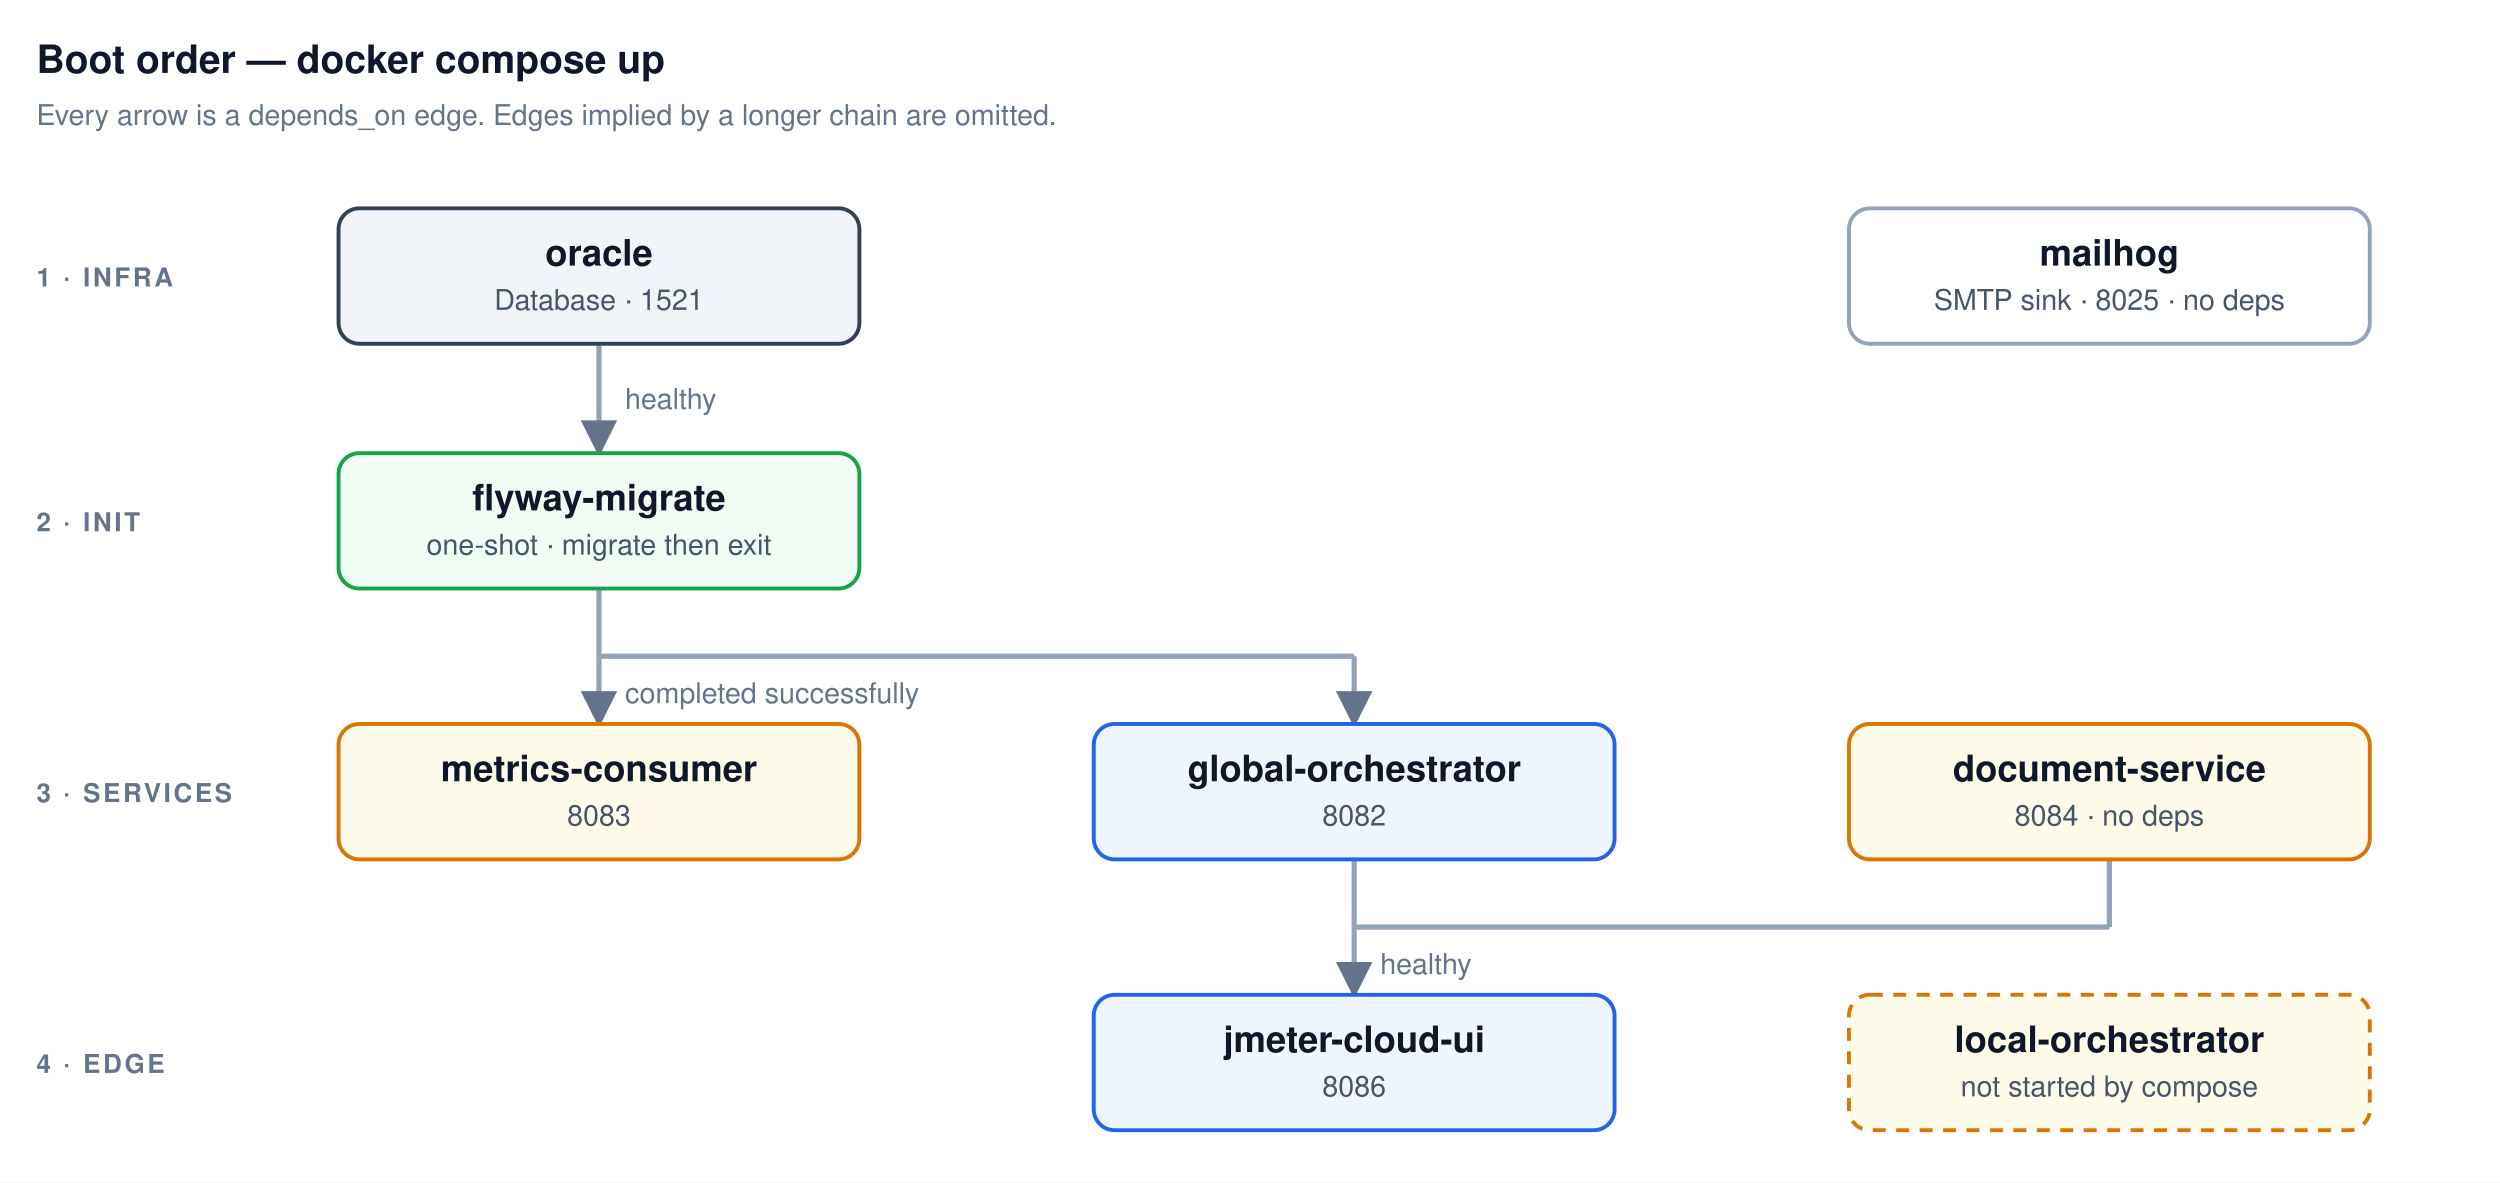
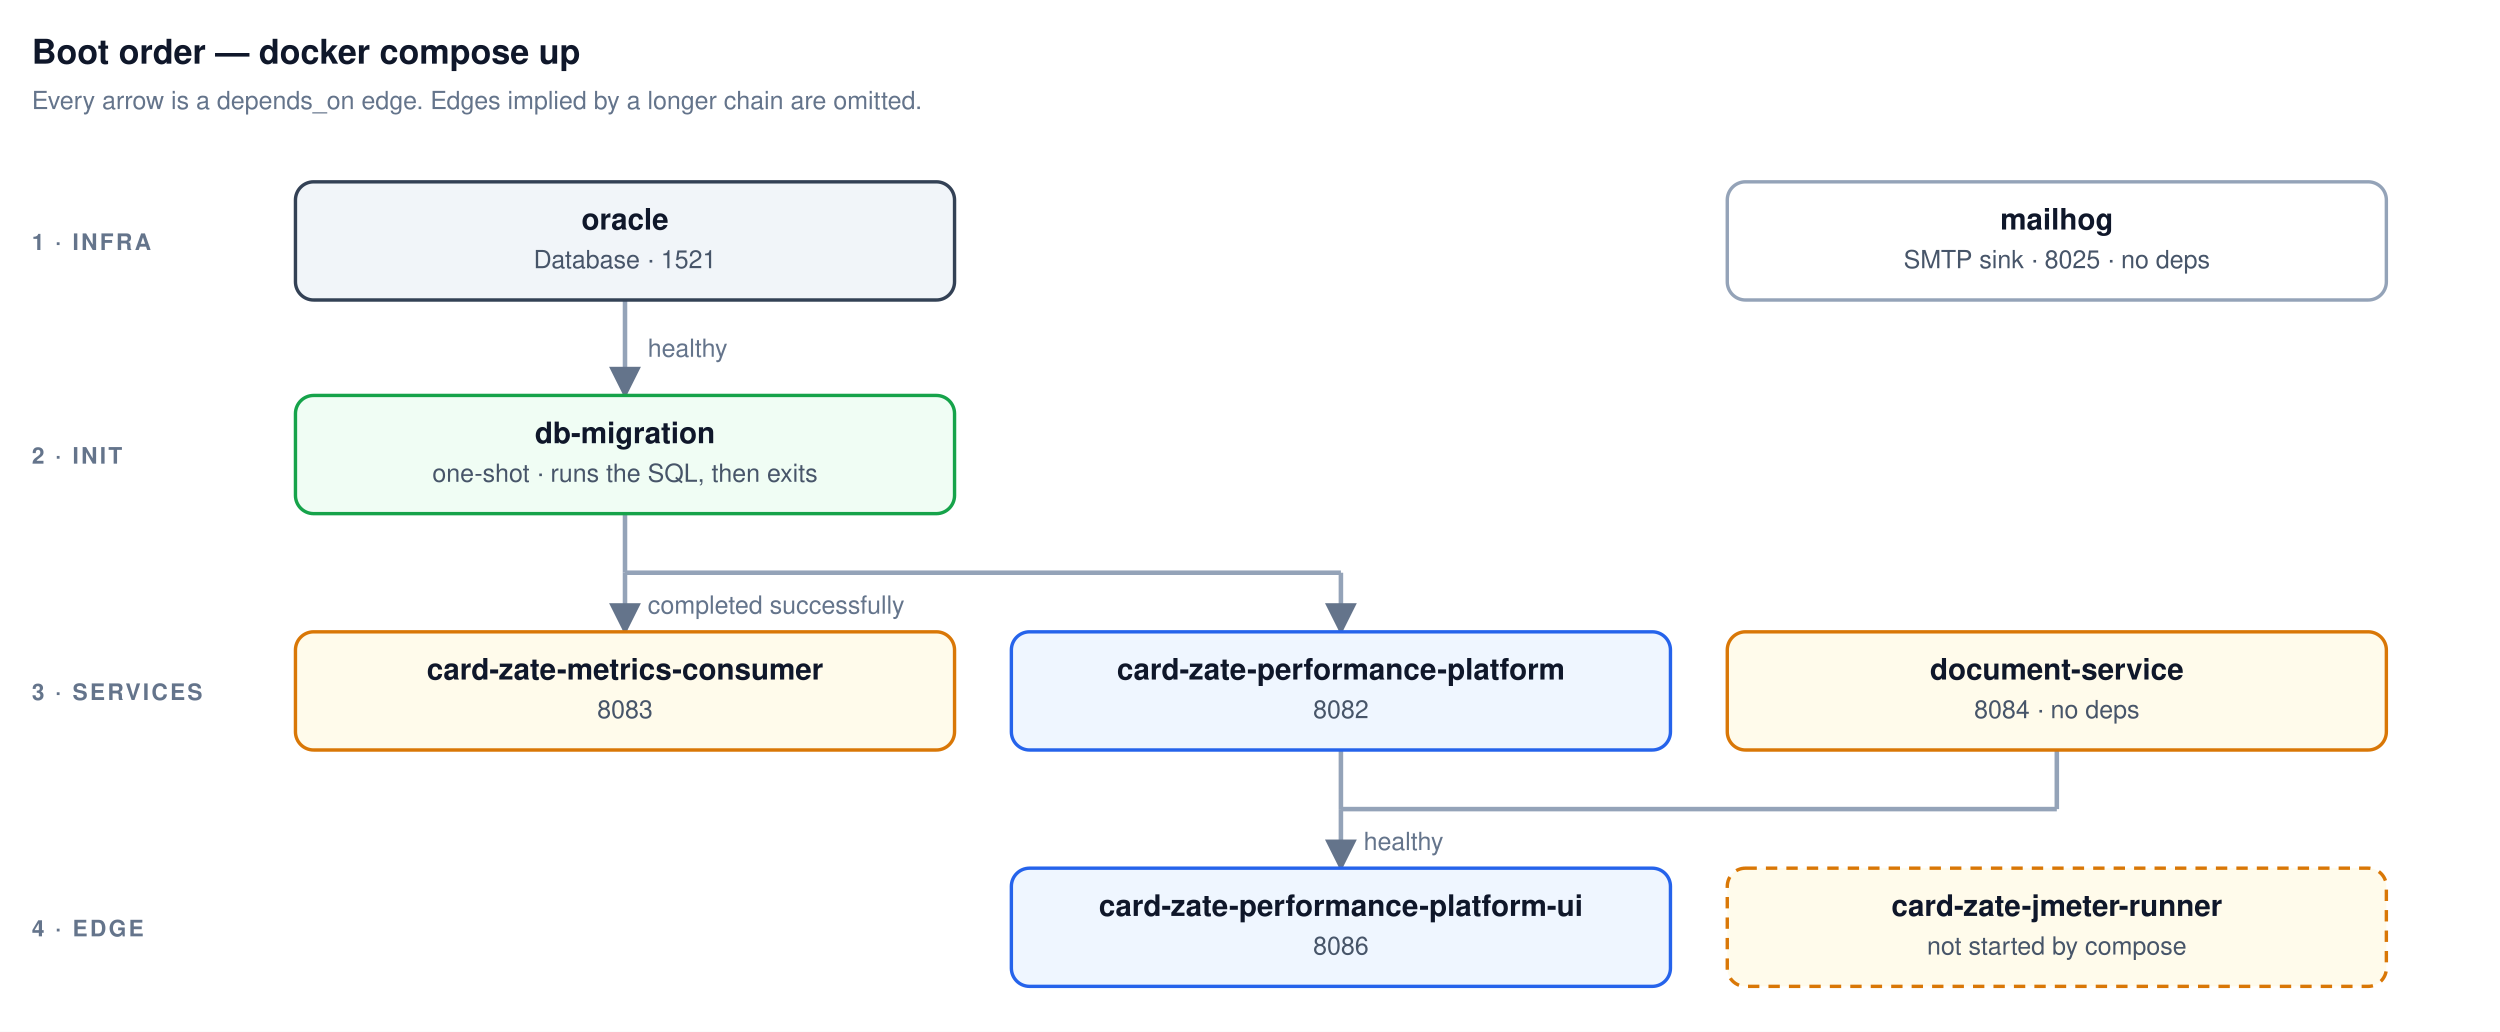
- <svg xmlns="http://www.w3.org/2000/svg" viewBox="0 0 960 454" width="960" height="454" role="img" aria-label="Compose boot order: oracle must be healthy before flyway-migrate runs, the migration must complete before metrics-consumer and global-orchestrator start, and the UI waits for both global-orchestrator and document-service. Workers are provisioned on demand, never by compose.">
+ <svg xmlns="http://www.w3.org/2000/svg" viewBox="0 0 1100 454" width="1100" height="454" role="img" aria-label="Compose boot order: oracle must be healthy before the DB migration runs, the migration must complete before the metrics consumer and the performance platform start, and the UI waits for both the platform and the document service. Workers are provisioned on demand, never by compose.">
  <defs>
    <marker id="arrow" viewBox="0 0 10 10" refX="9" refY="5" markerWidth="7" markerHeight="7" orient="auto-start-reverse">
      <path d="M0,0 L10,5 L0,10 z" fill="#64748b" />
    </marker>
  </defs>
-   <rect x="0" y="0" width="960" height="454" fill="#ffffff" />
+   <rect x="0" y="0" width="1100" height="454" fill="#ffffff" />
  <g font-family="Segoe UI, Helvetica, Arial, sans-serif">
    <text x="14" y="28" font-size="15" font-weight="700" fill="#0f172a">Boot order — docker compose up</text>
    <text x="14" y="48" font-size="11" fill="#64748b">Every arrow is a depends_on edge. Edges implied by a longer chain are omitted.</text>
    <g font-size="10" font-weight="600" fill="#64748b" letter-spacing="1">
      <text x="14" y="110">1 · INFRA</text>
      <text x="14" y="204">2 · INIT</text>
      <text x="14" y="308">3 · SERVICES</text>
      <text x="14" y="412">4 · EDGE</text>
    </g>
    <g fill="none" stroke="#94a3b8" stroke-width="2">
-       <line x1="230" y1="132" x2="230" y2="174" marker-end="url(#arrow)" />
-       <line x1="230" y1="226" x2="230" y2="252" />
-       <line x1="230" y1="252" x2="520" y2="252" />
-       <line x1="230" y1="252" x2="230" y2="278" marker-end="url(#arrow)" />
-       <line x1="520" y1="252" x2="520" y2="278" marker-end="url(#arrow)" />
-       <line x1="520" y1="330" x2="520" y2="356" />
-       <line x1="810" y1="330" x2="810" y2="356" />
-       <line x1="810" y1="356" x2="520" y2="356" />
-       <line x1="520" y1="356" x2="520" y2="382" marker-end="url(#arrow)" />
+       <line x1="275" y1="132" x2="275" y2="174" marker-end="url(#arrow)" />
+       <line x1="275" y1="226" x2="275" y2="252" />
+       <line x1="275" y1="252" x2="590" y2="252" />
+       <line x1="275" y1="252" x2="275" y2="278" marker-end="url(#arrow)" />
+       <line x1="590" y1="252" x2="590" y2="278" marker-end="url(#arrow)" />
+       <line x1="590" y1="330" x2="590" y2="356" />
+       <line x1="905" y1="330" x2="905" y2="356" />
+       <line x1="905" y1="356" x2="590" y2="356" />
+       <line x1="590" y1="356" x2="590" y2="382" marker-end="url(#arrow)" />
    </g>
    <g font-size="11" fill="#64748b">
-       <text x="240" y="157">healthy</text>
-       <text x="240" y="270">completed successfully</text>
-       <text x="530" y="374">healthy</text>
+       <text x="285" y="157">healthy</text>
+       <text x="285" y="270">completed successfully</text>
+       <text x="600" y="374">healthy</text>
    </g>
-     <rect x="130" y="80" width="200" height="52" rx="8" fill="#f1f5f9" stroke="#334155" stroke-width="1.5" />
-     <text x="230" y="102" text-anchor="middle" font-size="14" font-weight="600" fill="#0f172a">oracle</text>
-     <text x="230" y="119" text-anchor="middle" font-size="11" fill="#475569">Database · 1521</text>
-     <rect x="710" y="80" width="200" height="52" rx="8" fill="#ffffff" stroke="#94a3b8" stroke-width="1.5" />
-     <text x="810" y="102" text-anchor="middle" font-size="14" font-weight="600" fill="#0f172a">mailhog</text>
-     <text x="810" y="119" text-anchor="middle" font-size="11" fill="#475569">SMTP sink · 8025 · no deps</text>
-     <rect x="130" y="174" width="200" height="52" rx="8" fill="#f0fdf4" stroke="#16a34a" stroke-width="1.5" />
-     <text x="230" y="196" text-anchor="middle" font-size="14" font-weight="600" fill="#0f172a">flyway-migrate</text>
-     <text x="230" y="213" text-anchor="middle" font-size="11" fill="#475569">one-shot · migrate then exit</text>
-     <rect x="130" y="278" width="200" height="52" rx="8" fill="#fffbeb" stroke="#d97706" stroke-width="1.5" />
-     <text x="230" y="300" text-anchor="middle" font-size="14" font-weight="600" fill="#0f172a">metrics-consumer</text>
-     <text x="230" y="317" text-anchor="middle" font-size="11" fill="#475569">8083</text>
-     <rect x="420" y="278" width="200" height="52" rx="8" fill="#eff6ff" stroke="#2563eb" stroke-width="1.5" />
-     <text x="520" y="300" text-anchor="middle" font-size="14" font-weight="600" fill="#0f172a">global-orchestrator</text>
-     <text x="520" y="317" text-anchor="middle" font-size="11" fill="#475569">8082</text>
-     <rect x="710" y="278" width="200" height="52" rx="8" fill="#fffbeb" stroke="#d97706" stroke-width="1.5" />
-     <text x="810" y="300" text-anchor="middle" font-size="14" font-weight="600" fill="#0f172a">document-service</text>
-     <text x="810" y="317" text-anchor="middle" font-size="11" fill="#475569">8084 · no deps</text>
-     <rect x="420" y="382" width="200" height="52" rx="8" fill="#eff6ff" stroke="#2563eb" stroke-width="1.5" />
-     <text x="520" y="404" text-anchor="middle" font-size="14" font-weight="600" fill="#0f172a">jmeter-cloud-ui</text>
-     <text x="520" y="421" text-anchor="middle" font-size="11" fill="#475569">8086</text>
-     <rect x="710" y="382" width="200" height="52" rx="8" fill="#fffbeb" stroke="#d97706" stroke-width="1.5" stroke-dasharray="5,4" />
-     <text x="810" y="404" text-anchor="middle" font-size="14" font-weight="600" fill="#0f172a">local-orchestrator</text>
-     <text x="810" y="421" text-anchor="middle" font-size="11" fill="#475569">not started by compose</text>
+     <rect x="130" y="80" width="290" height="52" rx="8" fill="#f1f5f9" stroke="#334155" stroke-width="1.5" />
+     <text x="275" y="101" text-anchor="middle" font-size="13" font-weight="600" fill="#0f172a">oracle</text>
+     <text x="275" y="118" text-anchor="middle" font-size="11" fill="#475569">Database · 1521</text>
+     <rect x="760" y="80" width="290" height="52" rx="8" fill="#ffffff" stroke="#94a3b8" stroke-width="1.5" />
+     <text x="905" y="101" text-anchor="middle" font-size="13" font-weight="600" fill="#0f172a">mailhog</text>
+     <text x="905" y="118" text-anchor="middle" font-size="11" fill="#475569">SMTP sink · 8025 · no deps</text>
+     <rect x="130" y="174" width="290" height="52" rx="8" fill="#f0fdf4" stroke="#16a34a" stroke-width="1.5" />
+     <text x="275" y="195" text-anchor="middle" font-size="13" font-weight="600" fill="#0f172a">db-migration</text>
+     <text x="275" y="212" text-anchor="middle" font-size="11" fill="#475569">one-shot · runs the SQL, then exits</text>
+     <rect x="130" y="278" width="290" height="52" rx="8" fill="#fffbeb" stroke="#d97706" stroke-width="1.5" />
+     <text x="275" y="299" text-anchor="middle" font-size="13" font-weight="600" fill="#0f172a">card-zate-metrics-consumer</text>
+     <text x="275" y="316" text-anchor="middle" font-size="11" fill="#475569">8083</text>
+     <rect x="445" y="278" width="290" height="52" rx="8" fill="#eff6ff" stroke="#2563eb" stroke-width="1.5" />
+     <text x="590" y="299" text-anchor="middle" font-size="13" font-weight="600" fill="#0f172a">card-zate-performance-platform</text>
+     <text x="590" y="316" text-anchor="middle" font-size="11" fill="#475569">8082</text>
+     <rect x="760" y="278" width="290" height="52" rx="8" fill="#fffbeb" stroke="#d97706" stroke-width="1.5" />
+     <text x="905" y="299" text-anchor="middle" font-size="13" font-weight="600" fill="#0f172a">document-service</text>
+     <text x="905" y="316" text-anchor="middle" font-size="11" fill="#475569">8084 · no deps</text>
+     <rect x="445" y="382" width="290" height="52" rx="8" fill="#eff6ff" stroke="#2563eb" stroke-width="1.5" />
+     <text x="590" y="403" text-anchor="middle" font-size="13" font-weight="600" fill="#0f172a">card-zate-performance-platform-ui</text>
+     <text x="590" y="420" text-anchor="middle" font-size="11" fill="#475569">8086</text>
+     <rect x="760" y="382" width="290" height="52" rx="8" fill="#fffbeb" stroke="#d97706" stroke-width="1.5" stroke-dasharray="5,4" />
+     <text x="905" y="403" text-anchor="middle" font-size="13" font-weight="600" fill="#0f172a">card-zate-jmeter-runner</text>
+     <text x="905" y="420" text-anchor="middle" font-size="11" fill="#475569">not started by compose</text>
  </g>
</svg>
